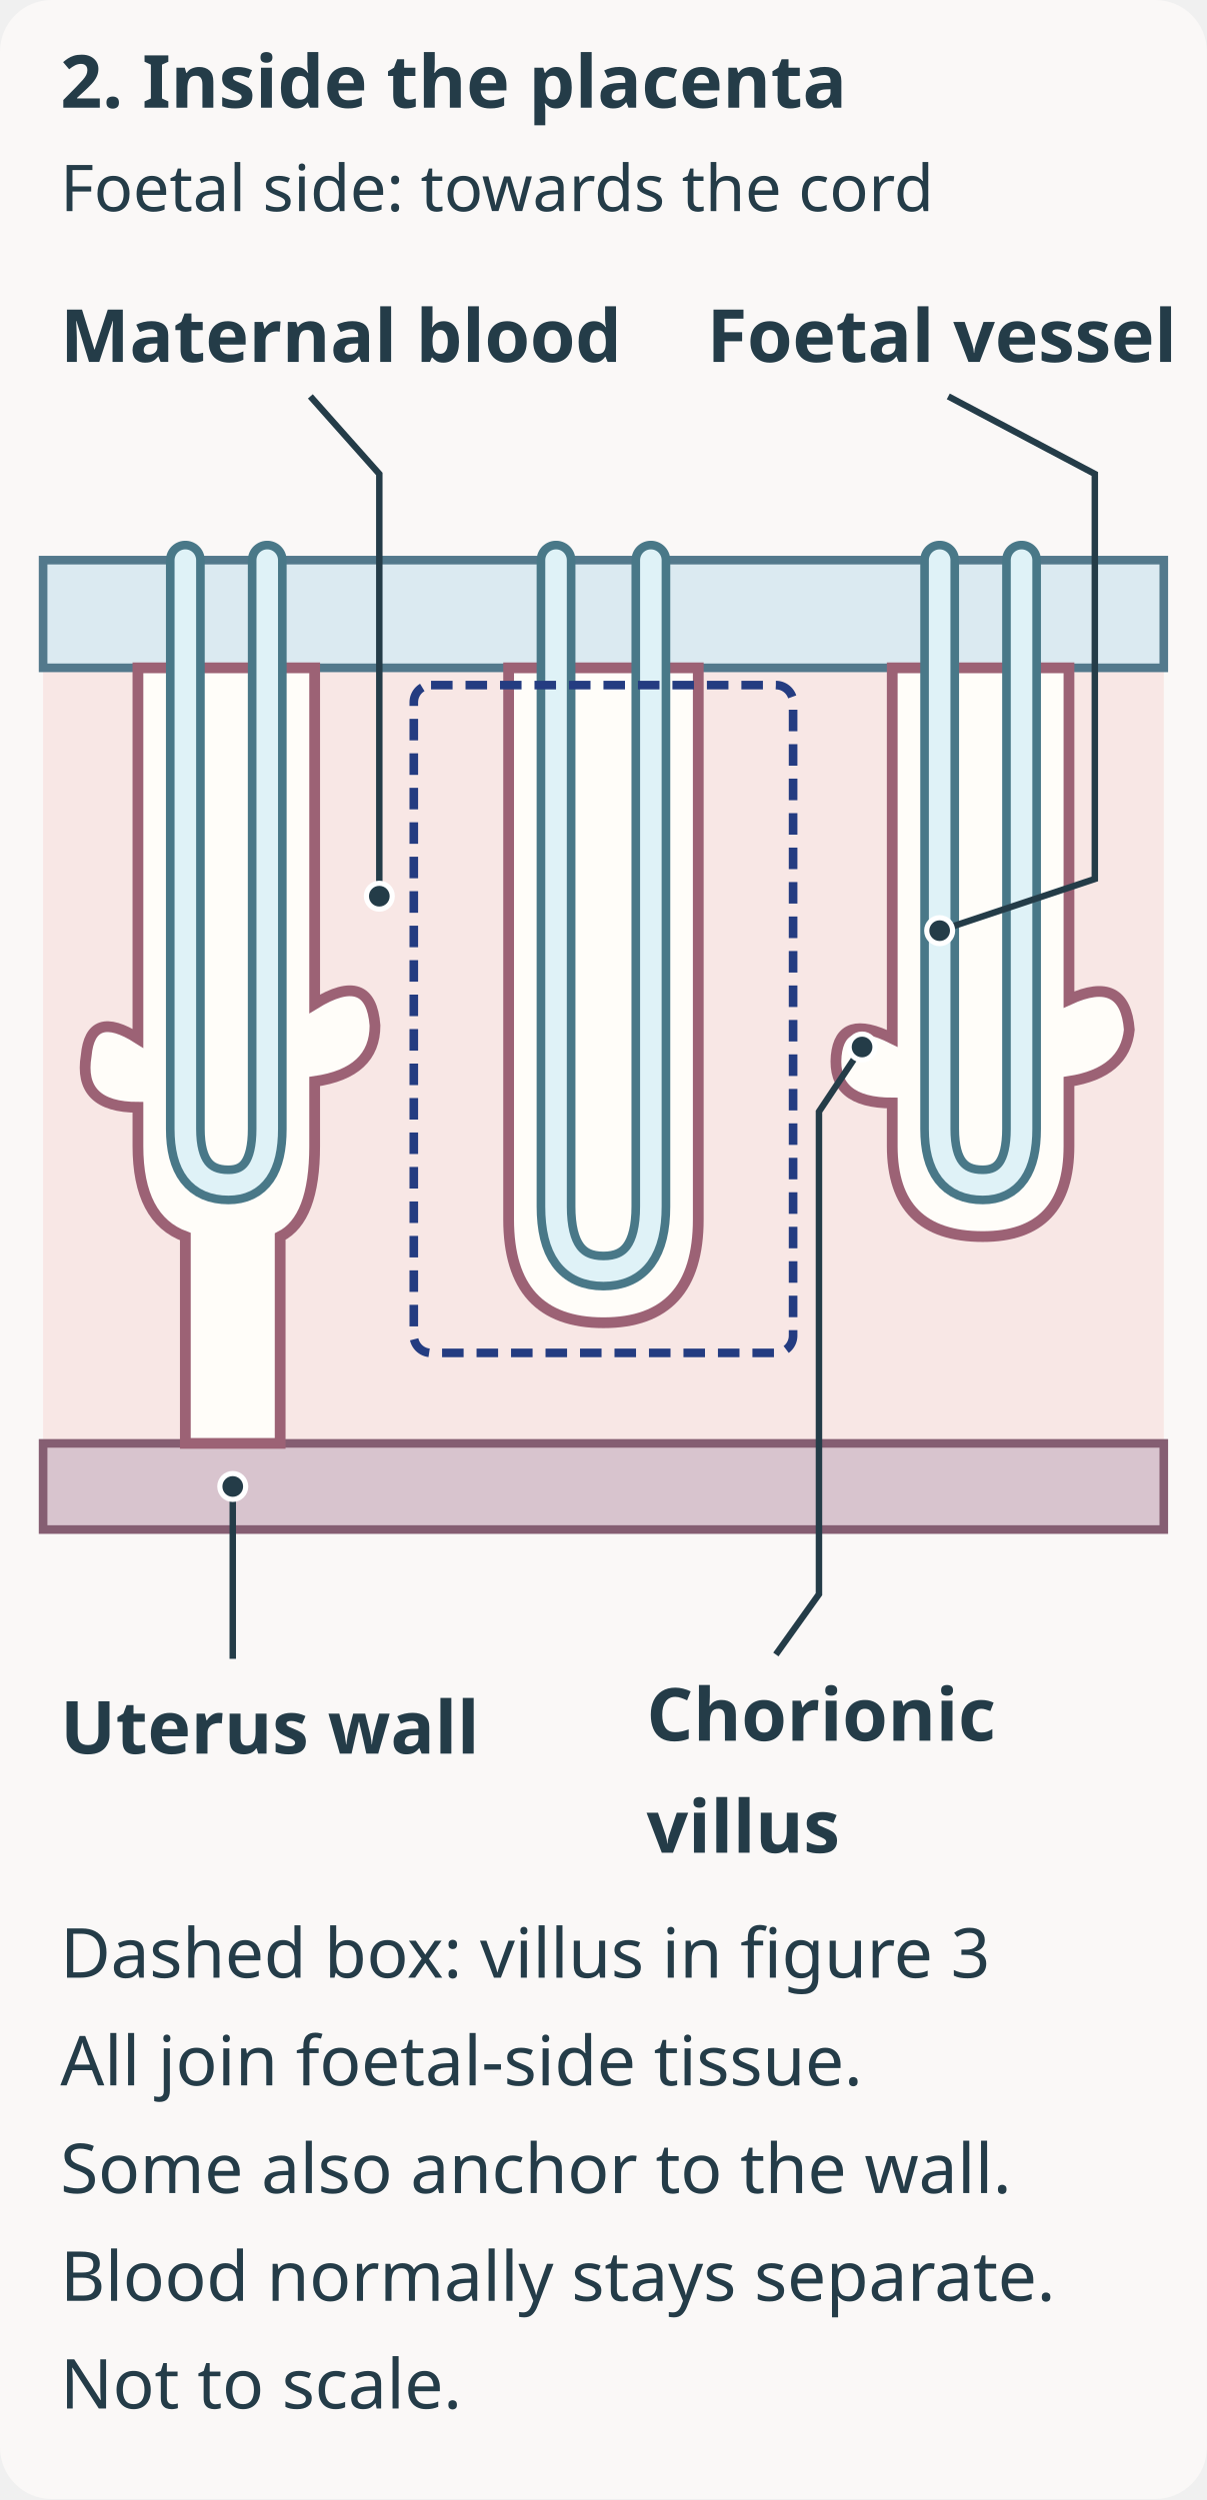
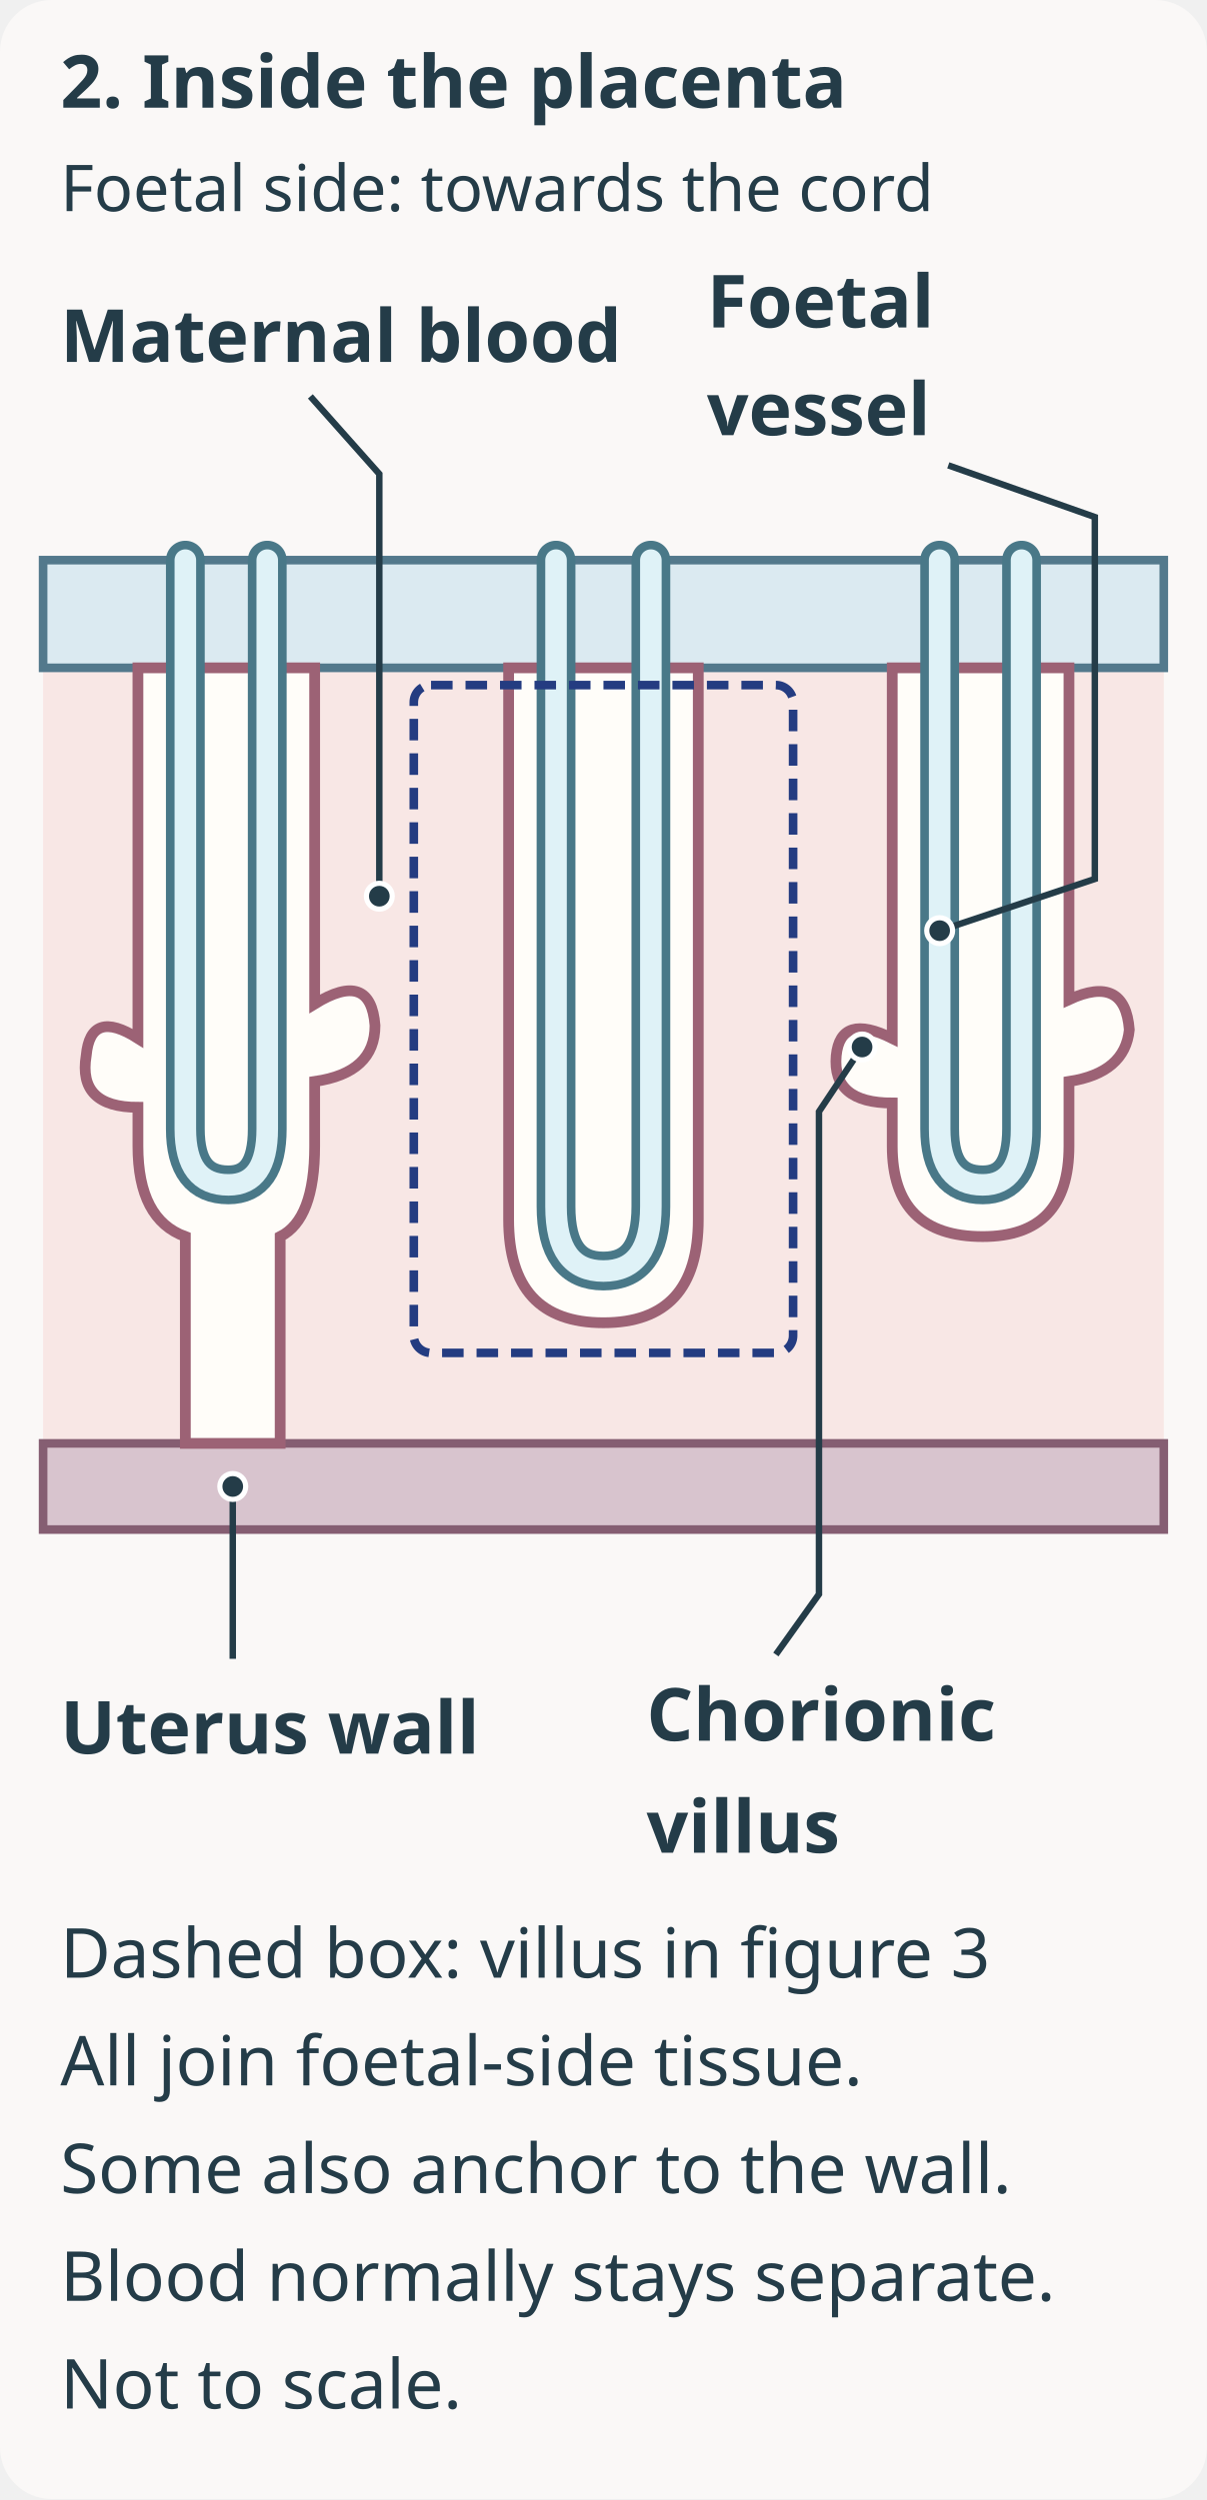
<svg xmlns="http://www.w3.org/2000/svg" width="280" height="580" viewBox="0 0 280 580" role="img" aria-labelledby="title desc">
  <rect width="280" height="580" rx="12" fill="#faf8f7" />
  <g font-family="system-ui,sans-serif" fill="#243c48">
    <text x="14" y="25" font-size="17" font-weight="700">2. Inside the placenta</text>
    <text x="14" y="49" font-size="15">Foetal side: towards the cord</text>
    <g font-size="17" font-weight="600">
      <text x="14" y="84">Maternal blood</text>
-       <text x="164" y="84">Foetal vessel</text>
+       <text x="164" y="76">Foetal</text>
+       <text x="164" y="101">vessel</text>
    </g>
    <g transform="translate(0 58)">
      <rect data-region="maternal-blood" x="10" y="72" width="260" height="214" fill="#f8e7e5" />
      <rect x="10" y="72" width="260" height="25" fill="#dbeaf1" stroke="#53798c" stroke-width="2" />
      <rect data-region="uterus-wall" x="10" y="277" width="260" height="20" fill="#d8c4ce" stroke="#855e72" stroke-width="2" />
      <g fill="#fffdf9" stroke="#9c6275" stroke-width="2.5">
        <path data-region="chorionic-villus" d="M32 97 H73 V175 Q86 167 87 180 Q87 191 73 193 V208 Q73 225 65 229 V277 H43 V229 Q32 225 32 208 V199 Q18 199 20 187 Q21 176 32 183Z" />
        <path data-region="chorionic-villus" d="M118 97 H162 V225 Q162 249 140 249 Q118 249 118 225Z" />
        <path data-region="chorionic-villus" d="M207 97 H248 V174 Q261 168 262 181 Q261 191 248 193 V208 Q248 229 228 229 Q207 229 207 208 V198 Q193 198 194 187 Q195 177 207 183Z" />
      </g>
      <g fill="none" stroke="#497888" stroke-width="9" stroke-linecap="round">
        <path d="M43 72 V204 Q43 217 53 217 Q62 217 62 204 V72" />
        <path d="M129 72 V222 Q129 237 140 237 Q151 237 151 222 V72" />
        <path data-region="foetal-vessel" d="M218 72 V204 Q218 217 228 217 Q237 217 237 204 V72" />
      </g>
      <g fill="none" stroke="#dff2f7" stroke-width="5" stroke-linecap="round">
        <path d="M43 72 V204 Q43 217 53 217 Q62 217 62 204 V72" />
        <path d="M129 72 V222 Q129 237 140 237 Q151 237 151 222 V72" />
        <path d="M218 72 V204 Q218 217 228 217 Q237 217 237 204 V72" />
      </g>
      <rect x="96" y="101" width="88" height="155" rx="4" fill="none" stroke="#243c81" stroke-width="2" stroke-dasharray="5 3" />
    </g>
    <g fill="none" stroke="#243c48" stroke-width="1.5">
      <path data-label-line="maternal-blood" d="M72 92 L88 110 V208" />
-       <path data-label-line="foetal-vessel" d="M220 92 L254 110 V204 L218 216" />
+       <path data-label-line="foetal-vessel" d="M220 108 L254 120 V204 L218 216" />
      <path data-label-line="uterus-wall" d="M54 385 V345" />
      <path data-label-line="chorionic-villus" d="M180 384 L190 370 V258 L200 243" />
    </g>
    <g fill="#243c48" stroke="#fff" stroke-width="1.2">
      <circle data-label="maternal-blood" cx="88" cy="208" r="3" />
      <circle data-label="foetal-vessel" cx="218" cy="216" r="3" />
      <circle data-label="uterus-wall" cx="54" cy="345" r="3" />
      <circle data-label="chorionic-villus" cx="200" cy="243" r="3" />
    </g>
    <g font-size="17" font-weight="600">
      <text x="14" y="407">Uterus wall</text>
      <text x="150" y="404">Chorionic</text>
      <text x="150" y="430">villus</text>
    </g>
    <g font-size="16">
      <text x="14" y="459">Dashed box: villus in figure 3</text>
      <text x="14" y="484">All join foetal-side tissue.</text>
      <text x="14" y="509">Some also anchor to the wall.</text>
      <text x="14" y="534">Blood normally stays separate.</text>
      <text x="14" y="559">Not to scale.</text>
    </g>
  </g>
</svg>
